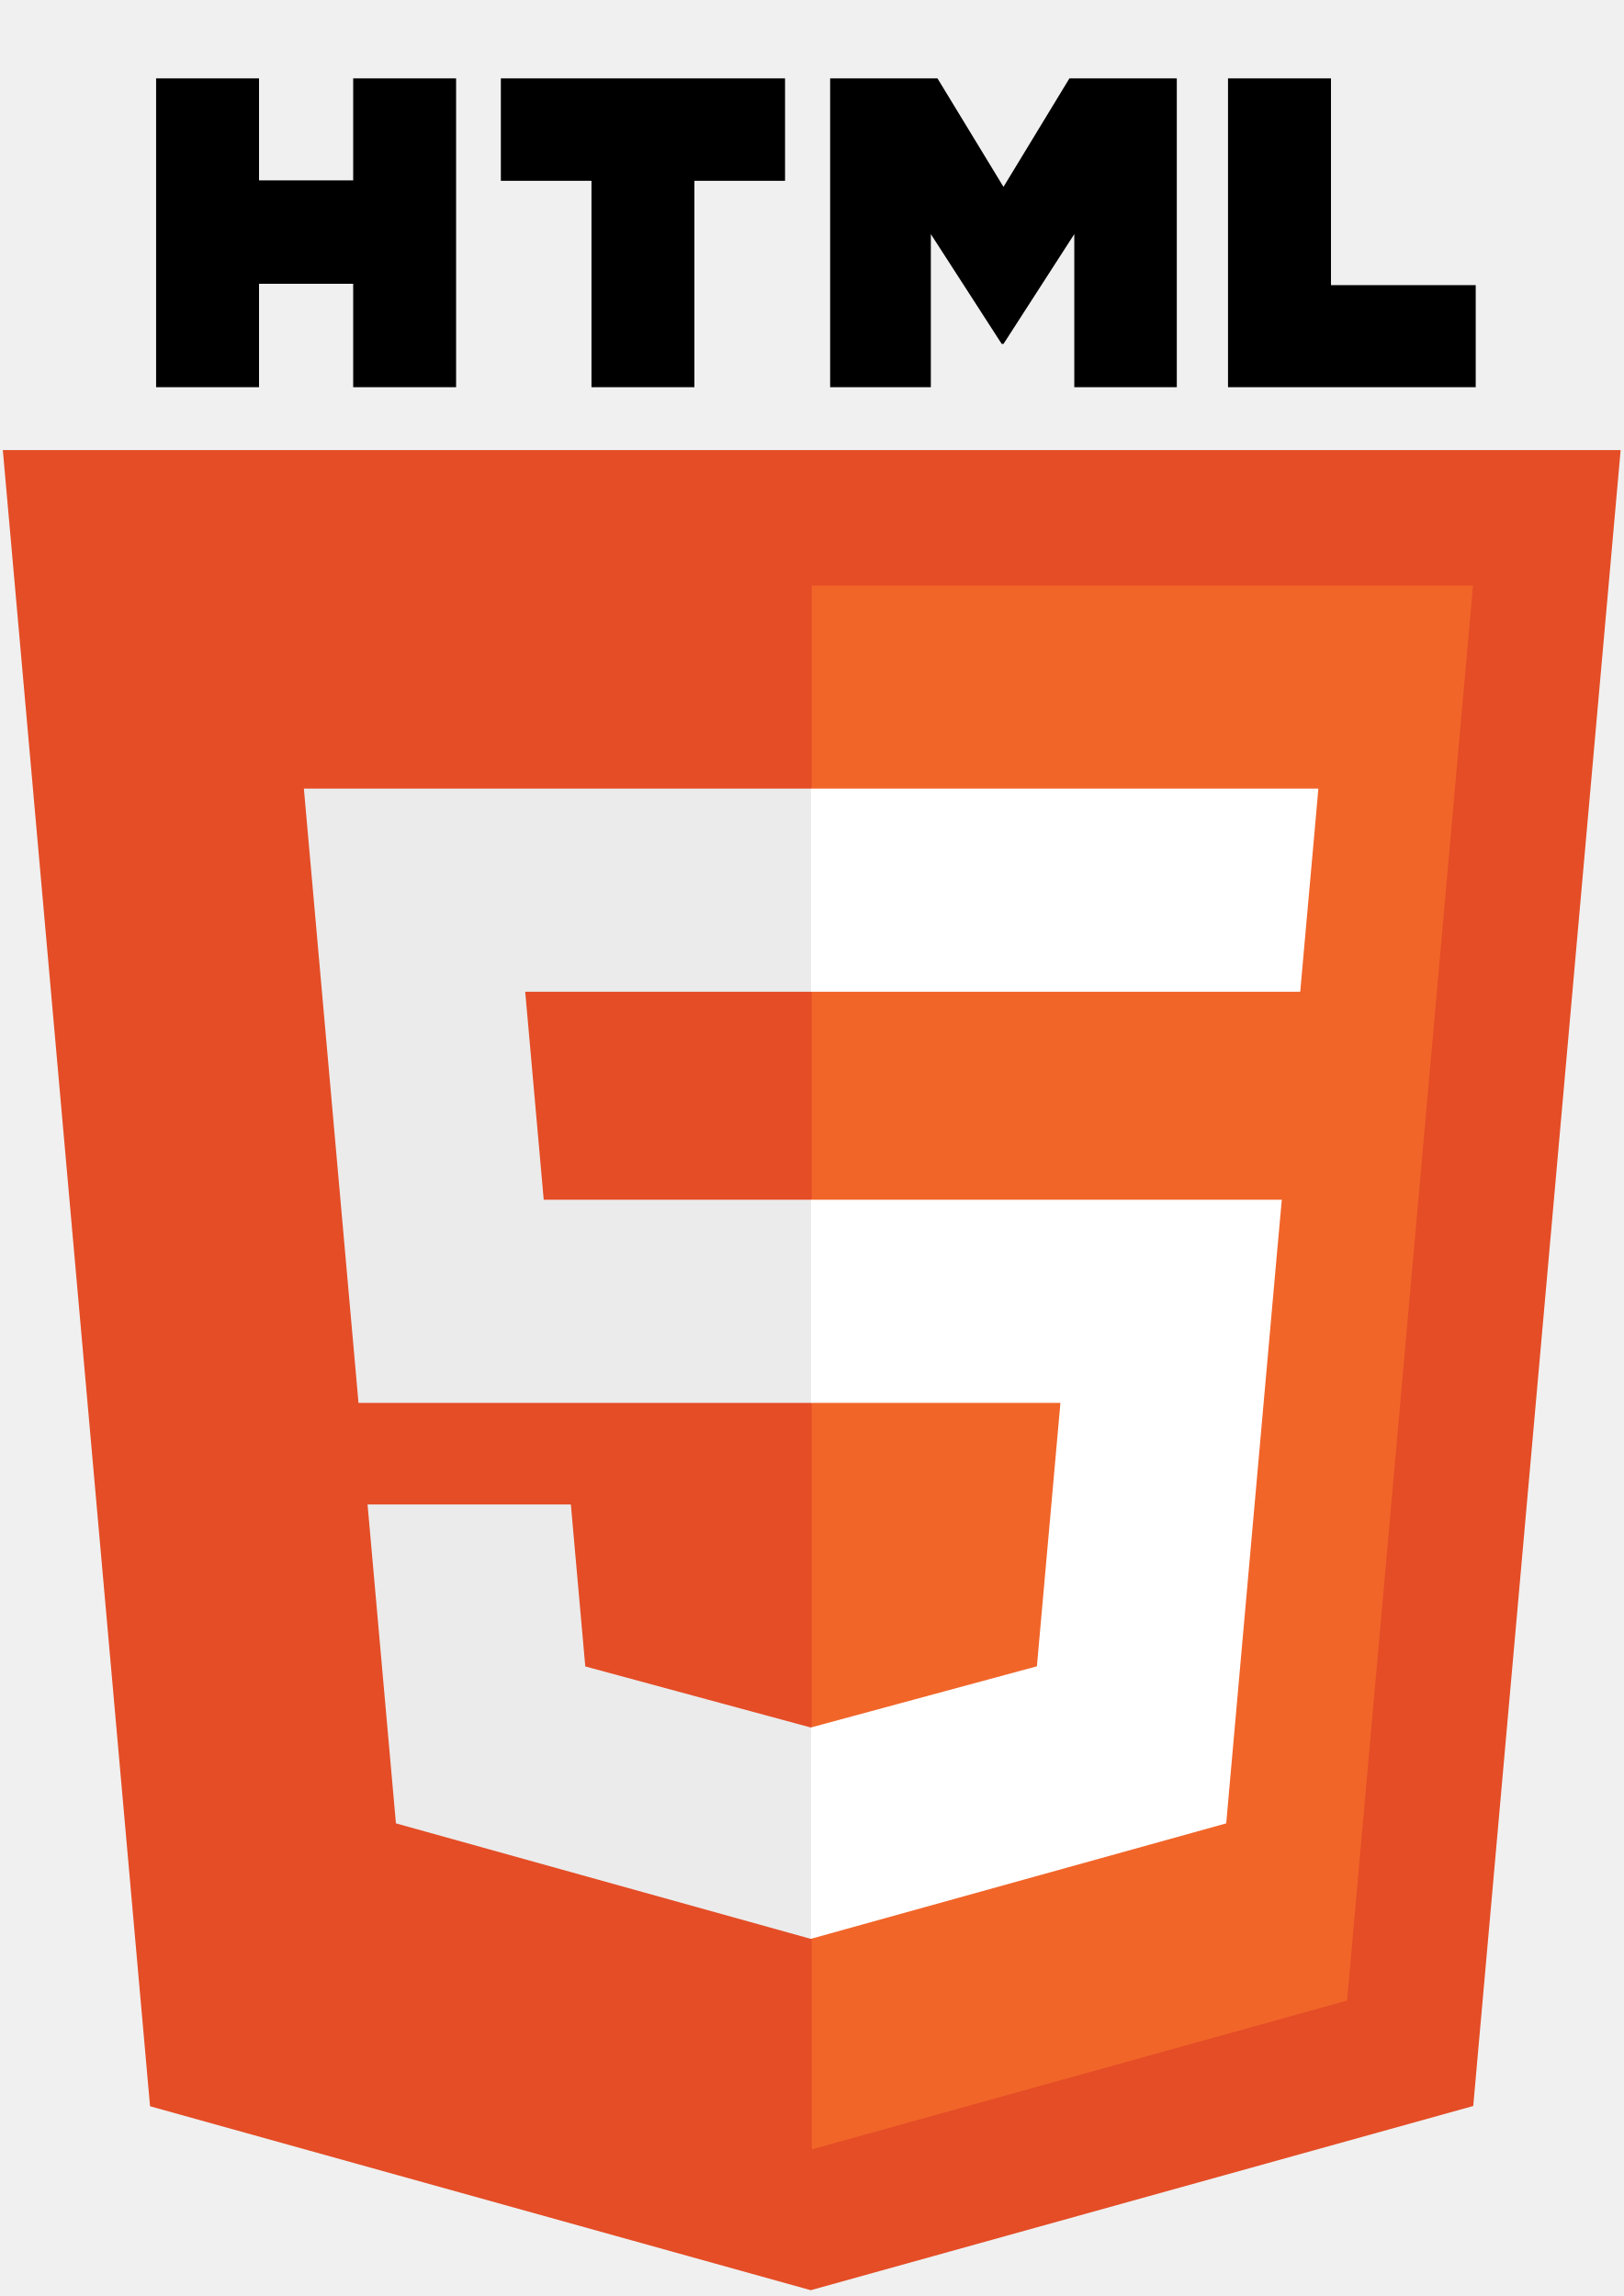
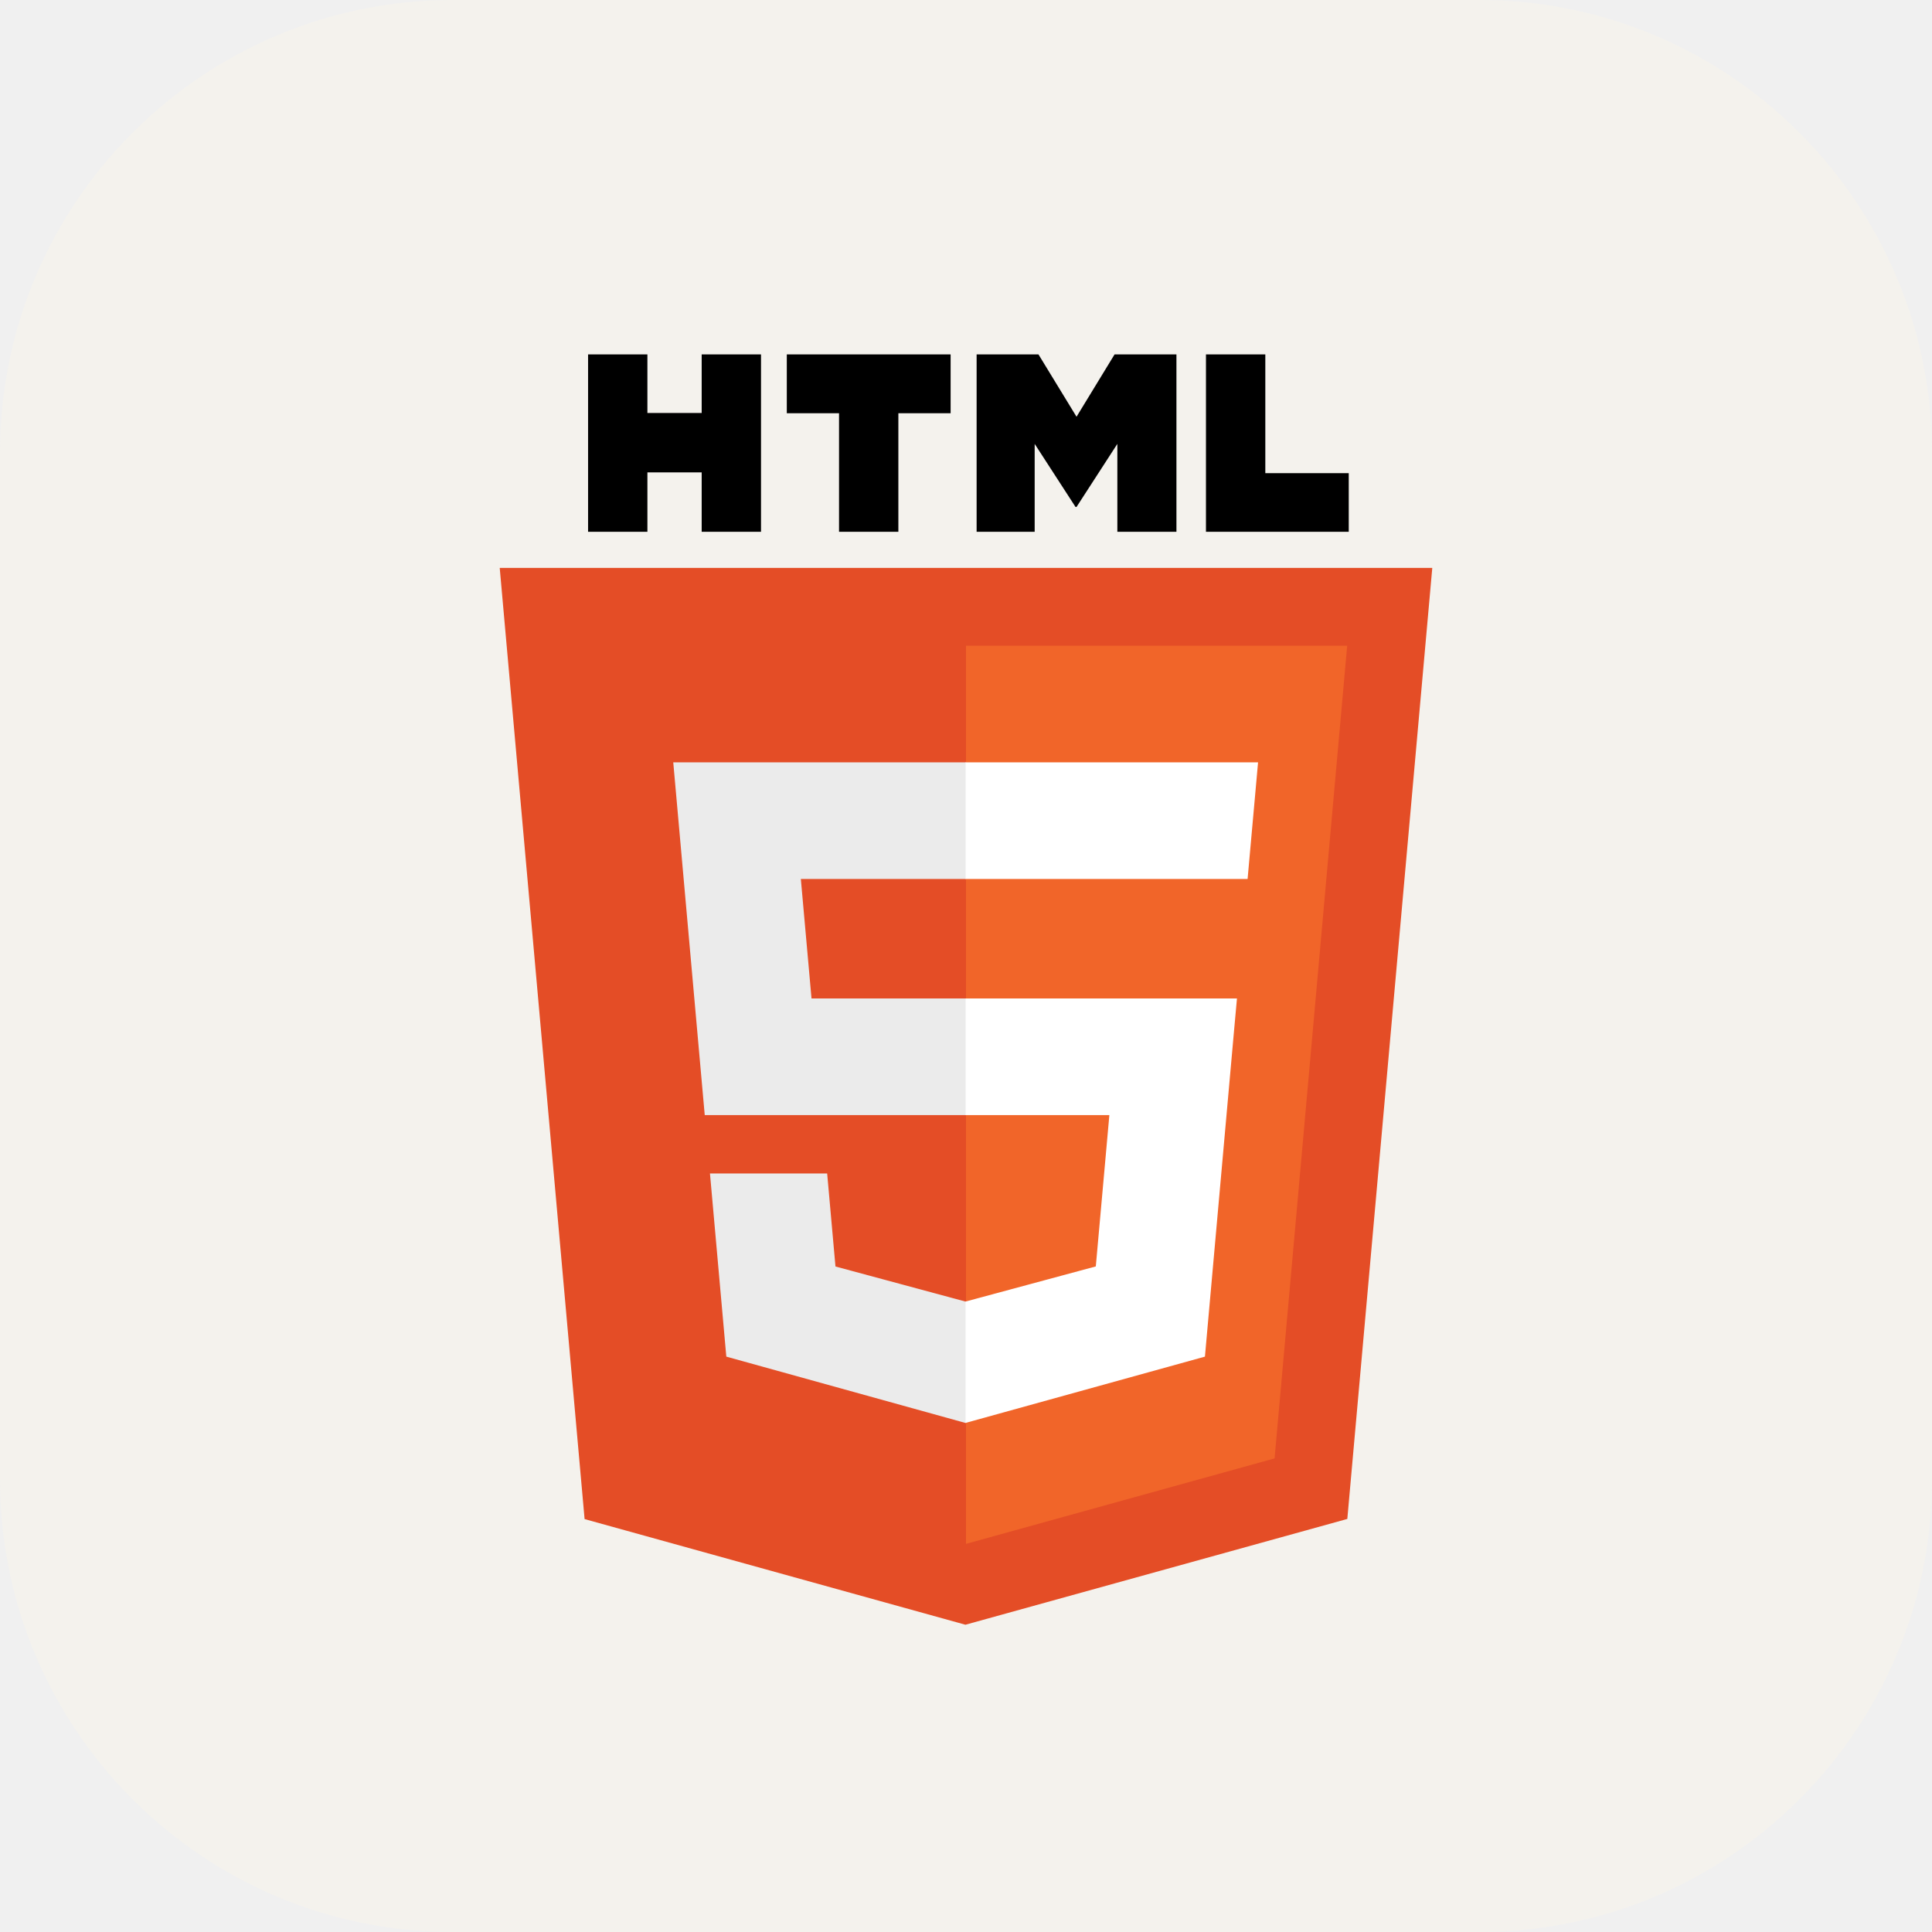
- <svg xmlns="http://www.w3.org/2000/svg" width="193" height="273" viewBox="0 0 193 273" fill="none">
-   <path d="M192.665 53.516L175.143 250.408L96.383 272.31L17.839 250.439L0.336 53.516H192.665Z" fill="#E44D26" />
-   <path d="M96.5 255.569L160.143 237.871L175.115 69.617H96.5V255.569Z" fill="#F16529" />
-   <path d="M62.439 117.921H96.5V93.769H36.125L36.701 100.248L42.619 166.804H96.5V142.653H64.639L62.439 117.921ZM67.865 178.881H43.695L47.068 216.803L96.389 230.536L96.5 230.506V205.378L96.394 205.406L69.58 198.143L67.865 178.881Z" fill="#EBEBEB" />
-   <path d="M96.417 166.804H126.066L123.27 198.128L96.416 205.398V230.525L145.777 216.803L146.138 212.722L151.797 149.138L152.385 142.653H96.417V166.804ZM96.417 117.862V117.921H154.575L155.058 112.493L156.156 100.248L156.731 93.769H96.417V117.862Z" fill="white" />
-   <path d="M18.558 9.317H30.794V21.444H41.987V9.317H54.223V46.038H41.987V33.742H30.794V46.038H18.558L18.558 9.317ZM70.313 21.495H59.543V9.317H93.329V21.495H82.551V46.038H70.316V21.495H70.313ZM98.69 9.317H111.449L119.297 22.22L127.137 9.317H139.901V46.038H127.715V27.837L119.297 40.894H119.086L110.662 27.837V46.038H98.69V9.317ZM145.99 9.317H158.23V33.901H175.437V46.038H145.99L145.99 9.317Z" fill="black" />
+ <svg xmlns="http://www.w3.org/2000/svg" width="256" height="256" viewBox="0 0 256 256" fill="none">
+   <g clip-path="url(#clip0_1008_50)">
+     <path d="M196 0H60C26.863 0 0 26.863 0 60V196C0 229.137 26.863 256 60 256H196C229.137 256 256 229.137 256 196V60C256 26.863 229.137 0 196 0Z" fill="#F4F2ED" />
+     <g clip-path="url(#clip1_1008_50)">
+       <path d="M189.785 75.251L178.527 201.268L127.925 215.286L77.462 201.287L66.216 75.251H189.785Z" fill="#E44D26" />
+       <path d="M128 204.571L168.889 193.244L178.509 85.556H128V204.571Z" fill="#F16529" />
+       <path d="M106.116 116.472H128V101.015H89.21L89.58 105.162L93.382 147.759H128V132.301H107.53L106.116 116.472ZM109.603 155.488H94.074L96.241 179.76L127.929 188.549L128 188.53V172.447L127.932 172.465L110.704 167.817L109.603 155.488Z" fill="#EBEBEB" />
+       <path d="M127.947 147.759H146.996L145.2 167.807L127.946 172.46V188.542L159.66 179.76L159.892 177.148L163.528 136.452L163.905 132.301H127.947V147.759ZM127.947 116.435V116.472H165.313L165.623 112.998L166.328 105.162L166.698 101.015H127.947V116.435Z" fill="white" />
+       <path d="M77.923 46.963H85.784V54.724H92.976V46.963H100.838V70.466H92.976V62.596H85.785V70.466H77.923L77.923 46.963ZM111.175 54.757H104.255V46.963H125.962V54.757H119.038V70.466H111.177V54.757H111.175ZM129.407 46.963H137.604L142.646 55.221L147.684 46.963H155.884V70.466H148.055V58.817L142.646 67.173H142.511L137.099 58.817V70.466H129.407V46.963ZM159.797 46.963H167.661V62.697H178.716V70.466H159.796L159.797 46.963Z" fill="black" />
+     </g>
+   </g>
+   <defs>
+     <clipPath id="clip0_1008_50">
+       <rect width="256" height="256" fill="white" />
+     </clipPath>
+     <clipPath id="clip1_1008_50">
+       <rect width="124" height="174.727" fill="white" transform="translate(66 41)" />
+     </clipPath>
+   </defs>
</svg>
